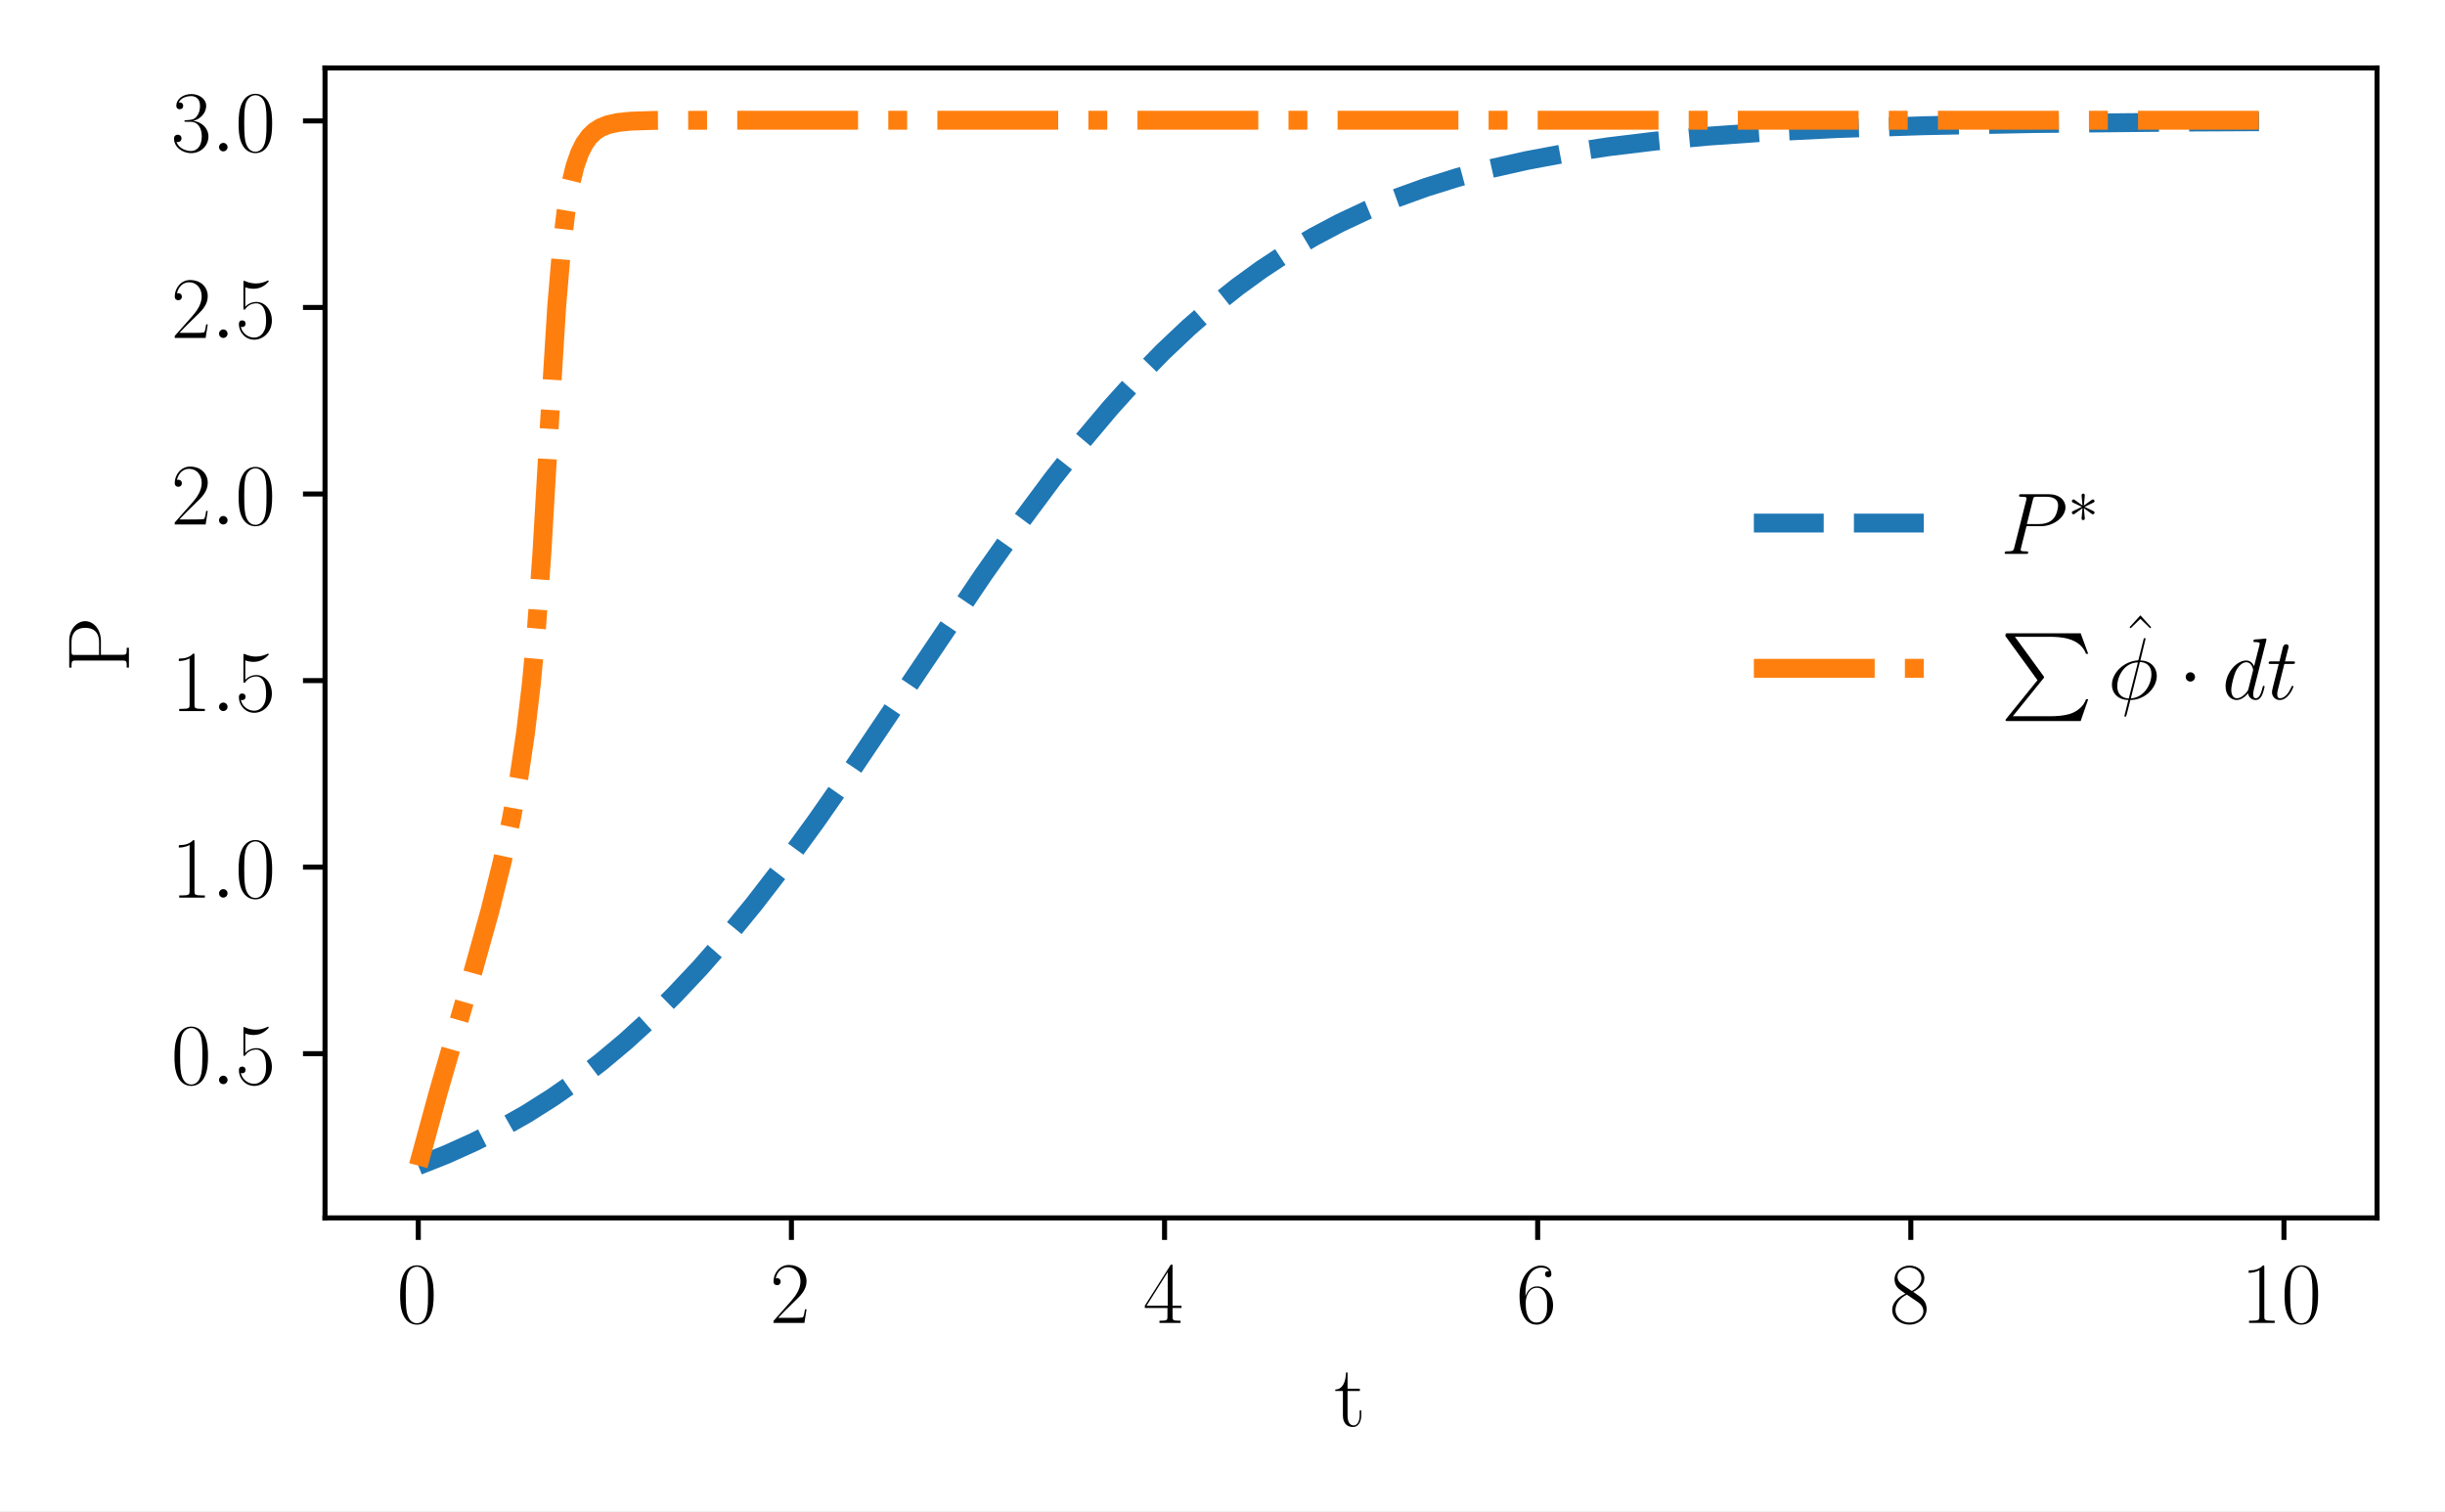
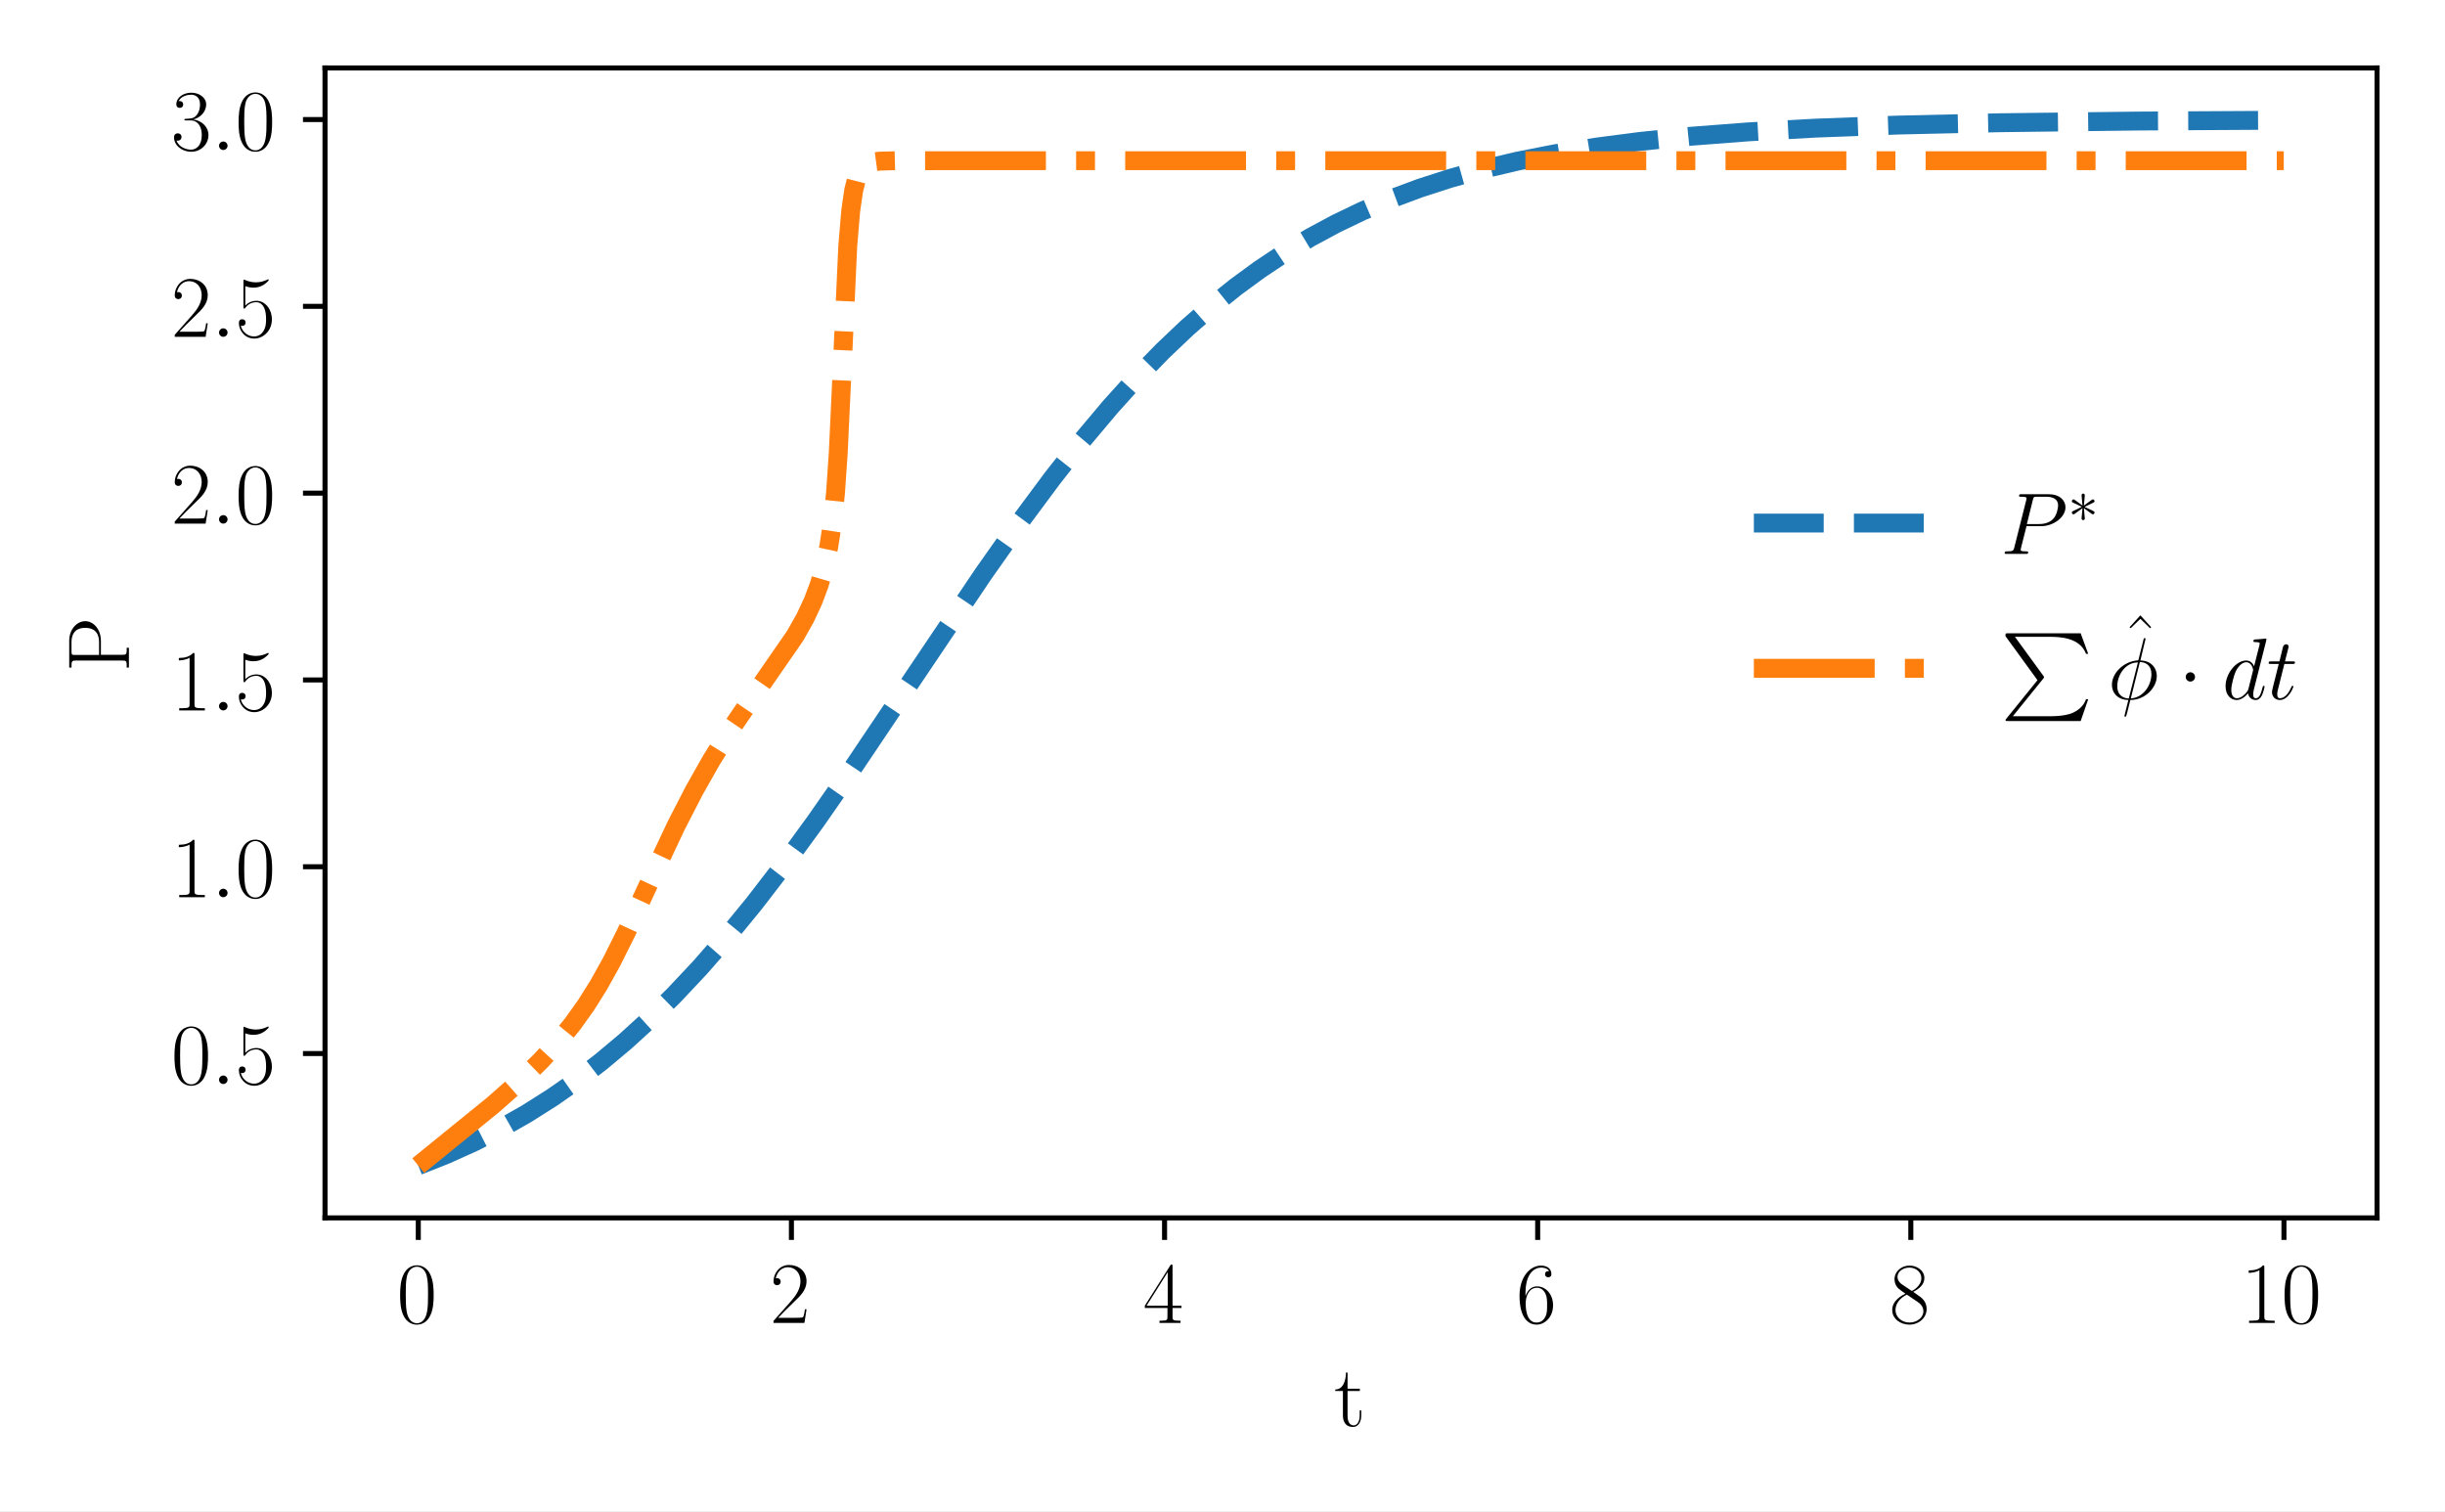
<svg xmlns="http://www.w3.org/2000/svg" xmlns:xlink="http://www.w3.org/1999/xlink" width="388.543pt" height="240.133pt" viewBox="0 0 388.543 240.133" version="1.1">
  <defs>
    <style type="text/css">*{stroke-linejoin: round; stroke-linecap: butt}</style>
  </defs>
  <g id="figure_1">
    <g id="patch_1">
      <path d="M 0 240.133  L 388.543 240.133  L 388.543 0  L 0 0  z " style="fill: #ffffff" />
    </g>
    <g id="axes_1">
      <g id="patch_2">
        <path d="M 51.648 193.537  L 377.743 193.537  L 377.743 10.8  L 51.648 10.8  z " style="fill: #ffffff" />
      </g>
      <g id="matplotlib.axis_1">
        <g id="xtick_1">
          <g id="line2d_1">
            <defs>
-               <path id="mb818daed7d" d="M 0 0  L 0 3.5  " style="stroke: #000000; stroke-width: 0.8" />
-             </defs>
-             <g>
-               <use xlink:href="#mb818daed7d" x="66.471" y="193.537" style="stroke: #000000; stroke-width: 0.8" />
+               <path id="m63a8b149e4" d="M 0 0  L 0 3.5  " style="stroke: #000000; stroke-width: 0.8" />
+             </defs>
+             <g>
+               <use xlink:href="#m63a8b149e4" x="66.471" y="193.537" style="stroke: #000000; stroke-width: 0.8" />
            </g>
          </g>
          <g id="text_1">
            <g transform="translate(63.05672 210.2228) scale(0.14 -0.14)">
              <defs>
                <path id="CMR17-30" d="M 2688 2025  C 2688 2416 2682 3080 2413 3591  C 2176 4039 1798 4198 1466 4198  C 1158 4198 768 4058 525 3597  C 269 3118 243 2524 243 2025  C 243 1661 250 1106 448 619  C 723 -39 1216 -128 1466 -128  C 1760 -128 2208 -7 2470 600  C 2662 1042 2688 1559 2688 2025  z M 1466 -26  C 1056 -26 813 325 723 812  C 653 1188 653 1738 653 2096  C 653 2588 653 2997 736 3387  C 858 3929 1216 4096 1466 4096  C 1728 4096 2067 3923 2189 3400  C 2272 3036 2278 2607 2278 2096  C 2278 1680 2278 1169 2202 792  C 2067 95 1690 -26 1466 -26  z " transform="scale(0.015625)" />
              </defs>
              <use xlink:href="#CMR17-30" transform="scale(0.996264)" />
            </g>
          </g>
        </g>
        <g id="xtick_2">
          <g id="line2d_2">
            <g>
-               <use xlink:href="#mb818daed7d" x="125.767" y="193.537" style="stroke: #000000; stroke-width: 0.8" />
+               <use xlink:href="#m63a8b149e4" x="125.767" y="193.537" style="stroke: #000000; stroke-width: 0.8" />
            </g>
          </g>
          <g id="text_2">
            <g transform="translate(122.3526 210.2228) scale(0.14 -0.14)">
              <defs>
                <path id="CMR17-32" d="M 2669 989  L 2554 989  C 2490 536 2438 459 2413 420  C 2381 369 1920 369 1830 369  L 602 369  C 832 619 1280 1072 1824 1597  C 2214 1967 2669 2402 2669 3035  C 2669 3790 2067 4224 1395 4224  C 691 4224 262 3604 262 3030  C 262 2780 448 2748 525 2748  C 589 2748 781 2787 781 3010  C 781 3207 614 3264 525 3264  C 486 3264 448 3258 422 3245  C 544 3790 915 4058 1306 4058  C 1862 4058 2227 3617 2227 3035  C 2227 2479 1901 2000 1536 1584  L 262 146  L 262 0  L 2515 0  L 2669 989  z " transform="scale(0.015625)" />
              </defs>
              <use xlink:href="#CMR17-32" transform="scale(0.996264)" />
            </g>
          </g>
        </g>
        <g id="xtick_3">
          <g id="line2d_3">
            <g>
-               <use xlink:href="#mb818daed7d" x="185.063" y="193.537" style="stroke: #000000; stroke-width: 0.8" />
+               <use xlink:href="#m63a8b149e4" x="185.063" y="193.537" style="stroke: #000000; stroke-width: 0.8" />
            </g>
          </g>
          <g id="text_3">
            <g transform="translate(181.6484 210.2228) scale(0.14 -0.14)">
              <defs>
                <path id="CMR17-34" d="M 2150 4122  C 2150 4256 2144 4256 2029 4256  L 128 1254  L 128 1088  L 1779 1088  L 1779 457  C 1779 224 1766 160 1318 160  L 1197 160  L 1197 0  C 1402 0 1747 0 1965 0  C 2182 0 2528 0 2733 0  L 2733 160  L 2611 160  C 2163 160 2150 224 2150 457  L 2150 1088  L 2803 1088  L 2803 1254  L 2150 1254  L 2150 4122  z M 1798 3703  L 1798 1254  L 256 1254  L 1798 3703  z " transform="scale(0.015625)" />
              </defs>
              <use xlink:href="#CMR17-34" transform="scale(0.996264)" />
            </g>
          </g>
        </g>
        <g id="xtick_4">
          <g id="line2d_4">
            <g>
-               <use xlink:href="#mb818daed7d" x="244.358" y="193.537" style="stroke: #000000; stroke-width: 0.8" />
+               <use xlink:href="#m63a8b149e4" x="244.358" y="193.537" style="stroke: #000000; stroke-width: 0.8" />
            </g>
          </g>
          <g id="text_4">
            <g transform="translate(240.9442 210.2228) scale(0.14 -0.14)">
              <defs>
                <path id="CMR17-36" d="M 678 2176  C 678 3690 1395 4032 1811 4032  C 1946 4032 2272 4009 2400 3776  C 2298 3776 2106 3776 2106 3553  C 2106 3381 2246 3323 2336 3323  C 2394 3323 2566 3348 2566 3560  C 2566 3954 2246 4179 1805 4179  C 1043 4179 243 3390 243 1984  C 243 253 966 -128 1478 -128  C 2099 -128 2688 427 2688 1283  C 2688 2081 2170 2662 1517 2662  C 1126 2662 838 2407 678 1960  L 678 2176  z M 1478 25  C 691 25 691 1200 691 1436  C 691 1896 909 2560 1504 2560  C 1613 2560 1926 2560 2138 2120  C 2253 1870 2253 1609 2253 1289  C 2253 944 2253 690 2118 434  C 1978 171 1773 25 1478 25  z " transform="scale(0.015625)" />
              </defs>
              <use xlink:href="#CMR17-36" transform="scale(0.996264)" />
            </g>
          </g>
        </g>
        <g id="xtick_5">
          <g id="line2d_5">
            <g>
-               <use xlink:href="#mb818daed7d" x="303.654" y="193.537" style="stroke: #000000; stroke-width: 0.8" />
+               <use xlink:href="#m63a8b149e4" x="303.654" y="193.537" style="stroke: #000000; stroke-width: 0.8" />
            </g>
          </g>
          <g id="text_5">
            <g transform="translate(300.2401 210.2228) scale(0.14 -0.14)">
              <defs>
                <path id="CMR17-38" d="M 1741 2264  C 2144 2467 2554 2773 2554 3263  C 2554 3841 1990 4179 1472 4179  C 890 4179 378 3759 378 3180  C 378 3021 416 2747 666 2505  C 730 2442 998 2251 1171 2130  C 883 1983 211 1634 211 934  C 211 279 838 -128 1459 -128  C 2144 -128 2720 362 2720 1010  C 2720 1590 2330 1857 2074 2029  L 1741 2264  z M 902 2822  C 851 2854 595 3051 595 3351  C 595 3739 998 4032 1459 4032  C 1965 4032 2336 3676 2336 3262  C 2336 2669 1670 2331 1638 2331  C 1632 2331 1626 2331 1574 2370  L 902 2822  z M 2080 1519  C 2176 1449 2483 1240 2483 851  C 2483 381 2010 25 1472 25  C 890 25 448 438 448 940  C 448 1443 838 1862 1280 2060  L 2080 1519  z " transform="scale(0.015625)" />
              </defs>
              <use xlink:href="#CMR17-38" transform="scale(0.996264)" />
            </g>
          </g>
        </g>
        <g id="xtick_6">
          <g id="line2d_6">
            <g>
-               <use xlink:href="#mb818daed7d" x="362.95" y="193.537" style="stroke: #000000; stroke-width: 0.8" />
+               <use xlink:href="#m63a8b149e4" x="362.95" y="193.537" style="stroke: #000000; stroke-width: 0.8" />
            </g>
          </g>
          <g id="text_6">
            <g transform="translate(356.1216 210.2228) scale(0.14 -0.14)">
              <defs>
                <path id="CMR17-31" d="M 1702 4058  C 1702 4192 1696 4192 1606 4192  C 1357 3916 979 3827 621 3827  C 602 3827 570 3827 563 3808  C 557 3795 557 3782 557 3648  C 755 3648 1088 3686 1344 3839  L 1344 461  C 1344 236 1331 160 781 160  L 589 160  L 589 0  C 896 0 1216 0 1523 0  C 1830 0 2150 0 2458 0  L 2458 160  L 2266 160  C 1715 160 1702 230 1702 458  L 1702 4058  z " transform="scale(0.015625)" />
              </defs>
              <use xlink:href="#CMR17-31" transform="scale(0.996264)" />
              <use xlink:href="#CMR17-30" transform="translate(45.69048 0) scale(0.996264)" />
            </g>
          </g>
        </g>
        <g id="text_7">
          <g transform="translate(212.0402 226.6207) scale(0.14 -0.14)">
            <defs>
              <path id="CMR17-74" d="M 966 2560  L 1862 2560  L 1862 2725  L 966 2725  L 966 3904  L 851 3904  C 838 3245 614 2668 70 2668  L 70 2560  L 627 2560  L 627 771  C 627 650 627 -64 1370 -64  C 1747 -64 1965 306 1965 777  L 1965 1140  L 1850 1140  L 1850 783  C 1850 344 1677 51 1408 51  C 1222 51 966 178 966 758  L 966 2560  z " transform="scale(0.015625)" />
            </defs>
            <use xlink:href="#CMR17-74" transform="scale(0.996264)" />
          </g>
        </g>
      </g>
      <g id="matplotlib.axis_2">
        <g id="ytick_1">
          <g id="line2d_7">
            <defs>
-               <path id="m7720237ba9" d="M 0 0  L -3.5 0  " style="stroke: #000000; stroke-width: 0.8" />
-             </defs>
-             <g>
-               <use xlink:href="#m7720237ba9" x="51.648" y="167.443" style="stroke: #000000; stroke-width: 0.8" />
+               <path id="m59d5ae01ae" d="M 0 0  L -3.5 0  " style="stroke: #000000; stroke-width: 0.8" />
+             </defs>
+             <g>
+               <use xlink:href="#m59d5ae01ae" x="51.648" y="167.42" style="stroke: #000000; stroke-width: 0.8" />
            </g>
          </g>
          <g id="text_8">
-             <g transform="translate(27.1979 172.286) scale(0.14 -0.14)">
+             <g transform="translate(27.1979 172.2626) scale(0.14 -0.14)">
              <defs>
                <path id="CMMI12-3a" d="M 1178 307  C 1178 492 1024 619 870 619  C 685 619 557 466 557 313  C 557 128 710 0 864 0  C 1050 0 1178 153 1178 307  z " transform="scale(0.015625)" />
                <path id="CMR17-35" d="M 730 3692  C 794 3666 1056 3584 1325 3584  C 1920 3584 2246 3911 2432 4100  C 2432 4157 2432 4192 2394 4192  C 2387 4192 2374 4192 2323 4163  C 2099 4058 1837 3973 1517 3973  C 1325 3973 1037 3999 723 4139  C 653 4171 640 4171 634 4171  C 602 4171 595 4164 595 4037  L 595 2203  C 595 2089 595 2057 659 2057  C 691 2057 704 2070 736 2114  C 941 2401 1222 2522 1542 2522  C 1766 2522 2246 2382 2246 1289  C 2246 1085 2246 715 2054 421  C 1894 159 1645 25 1370 25  C 947 25 518 320 403 814  C 429 807 480 795 506 795  C 589 795 749 840 749 1038  C 749 1210 627 1280 506 1280  C 358 1280 262 1190 262 1011  C 262 454 704 -128 1382 -128  C 2042 -128 2669 440 2669 1264  C 2669 2030 2170 2624 1549 2624  C 1222 2624 947 2503 730 2274  L 730 3692  z " transform="scale(0.015625)" />
              </defs>
              <use xlink:href="#CMR17-30" transform="scale(0.996264)" />
              <use xlink:href="#CMMI12-3a" transform="translate(45.69048 0) scale(0.996264)" />
              <use xlink:href="#CMR17-35" transform="translate(72.78765 0) scale(0.996264)" />
            </g>
          </g>
        </g>
        <g id="ytick_2">
          <g id="line2d_8">
            <g>
-               <use xlink:href="#m7720237ba9" x="51.648" y="137.797" style="stroke: #000000; stroke-width: 0.8" />
+               <use xlink:href="#m59d5ae01ae" x="51.648" y="137.735" style="stroke: #000000; stroke-width: 0.8" />
            </g>
          </g>
          <g id="text_9">
-             <g transform="translate(27.1979 142.6399) scale(0.14 -0.14)">
+             <g transform="translate(27.1979 142.5776) scale(0.14 -0.14)">
              <use xlink:href="#CMR17-31" transform="scale(0.996264)" />
              <use xlink:href="#CMMI12-3a" transform="translate(45.69048 0) scale(0.996264)" />
              <use xlink:href="#CMR17-30" transform="translate(72.78765 0) scale(0.996264)" />
            </g>
          </g>
        </g>
        <g id="ytick_3">
          <g id="line2d_9">
            <g>
-               <use xlink:href="#m7720237ba9" x="51.648" y="108.151" style="stroke: #000000; stroke-width: 0.8" />
+               <use xlink:href="#m59d5ae01ae" x="51.648" y="108.05" style="stroke: #000000; stroke-width: 0.8" />
            </g>
          </g>
          <g id="text_10">
-             <g transform="translate(27.1979 112.9939) scale(0.14 -0.14)">
+             <g transform="translate(27.1979 112.8926) scale(0.14 -0.14)">
              <use xlink:href="#CMR17-31" transform="scale(0.996264)" />
              <use xlink:href="#CMMI12-3a" transform="translate(45.69048 0) scale(0.996264)" />
              <use xlink:href="#CMR17-35" transform="translate(72.78765 0) scale(0.996264)" />
            </g>
          </g>
        </g>
        <g id="ytick_4">
          <g id="line2d_10">
            <g>
-               <use xlink:href="#m7720237ba9" x="51.648" y="78.505" style="stroke: #000000; stroke-width: 0.8" />
+               <use xlink:href="#m59d5ae01ae" x="51.648" y="78.365" style="stroke: #000000; stroke-width: 0.8" />
            </g>
          </g>
          <g id="text_11">
-             <g transform="translate(27.1979 83.34779) scale(0.14 -0.14)">
+             <g transform="translate(27.1979 83.20755) scale(0.14 -0.14)">
              <use xlink:href="#CMR17-32" transform="scale(0.996264)" />
              <use xlink:href="#CMMI12-3a" transform="translate(45.69048 0) scale(0.996264)" />
              <use xlink:href="#CMR17-30" transform="translate(72.78765 0) scale(0.996264)" />
            </g>
          </g>
        </g>
        <g id="ytick_5">
          <g id="line2d_11">
            <g>
-               <use xlink:href="#m7720237ba9" x="51.648" y="48.859" style="stroke: #000000; stroke-width: 0.8" />
+               <use xlink:href="#m59d5ae01ae" x="51.648" y="48.68" style="stroke: #000000; stroke-width: 0.8" />
            </g>
          </g>
          <g id="text_12">
-             <g transform="translate(27.1979 53.70171) scale(0.14 -0.14)">
+             <g transform="translate(27.1979 53.52252) scale(0.14 -0.14)">
              <use xlink:href="#CMR17-32" transform="scale(0.996264)" />
              <use xlink:href="#CMMI12-3a" transform="translate(45.69048 0) scale(0.996264)" />
              <use xlink:href="#CMR17-35" transform="translate(72.78765 0) scale(0.996264)" />
            </g>
          </g>
        </g>
        <g id="ytick_6">
          <g id="line2d_12">
            <g>
-               <use xlink:href="#m7720237ba9" x="51.648" y="19.213" style="stroke: #000000; stroke-width: 0.8" />
+               <use xlink:href="#m59d5ae01ae" x="51.648" y="18.995" style="stroke: #000000; stroke-width: 0.8" />
            </g>
          </g>
          <g id="text_13">
-             <g transform="translate(27.1979 24.05564) scale(0.14 -0.14)">
+             <g transform="translate(27.1979 23.83749) scale(0.14 -0.14)">
              <defs>
                <path id="CMR17-33" d="M 1414 2157  C 1984 2157 2234 1662 2234 1090  C 2234 320 1824 25 1453 25  C 1114 25 563 194 390 693  C 422 680 454 680 486 680  C 640 680 755 782 755 948  C 755 1133 614 1216 486 1216  C 378 1216 211 1165 211 926  C 211 335 787 -128 1466 -128  C 2176 -128 2720 430 2720 1085  C 2720 1707 2208 2157 1600 2227  C 2086 2328 2554 2756 2554 3329  C 2554 3820 2048 4179 1472 4179  C 890 4179 378 3829 378 3329  C 378 3110 544 3072 627 3072  C 762 3072 877 3155 877 3321  C 877 3486 762 3569 627 3569  C 602 3569 570 3569 544 3557  C 730 3959 1235 4032 1459 4032  C 1683 4032 2106 3925 2106 3320  C 2106 3143 2080 2828 1862 2550  C 1670 2304 1453 2304 1242 2284  C 1210 2284 1062 2269 1037 2269  C 992 2263 966 2257 966 2208  C 966 2163 973 2157 1101 2157  L 1414 2157  z " transform="scale(0.015625)" />
              </defs>
              <use xlink:href="#CMR17-33" transform="scale(0.996264)" />
              <use xlink:href="#CMMI12-3a" transform="translate(45.69048 0) scale(0.996264)" />
              <use xlink:href="#CMR17-30" transform="translate(72.78765 0) scale(0.996264)" />
            </g>
          </g>
        </g>
        <g id="text_14">
          <g transform="translate(20.48588 106.8144) rotate(-90) scale(0.14 -0.14)">
            <defs>
              <path id="CMR17-50" d="M 1267 2042  L 2291 2042  C 3117 2042 3718 2578 3718 3184  C 3718 3791 3130 4352 2291 4352  L 333 4352  L 333 4186  C 774 4186 845 4186 845 3899  L 845 446  C 845 160 774 160 333 160  L 333 0  C 518 0 858 0 1056 0  C 1254 0 1594 0 1779 0  L 1779 160  C 1338 160 1267 160 1267 446  L 1267 2042  z M 1254 2176  L 1254 3938  C 1254 4155 1267 4186 1523 4186  L 2170 4186  C 2995 4186 3232 3714 3232 3184  C 3232 2604 2950 2176 2170 2176  L 1254 2176  z " transform="scale(0.015625)" />
            </defs>
            <use xlink:href="#CMR17-50" transform="scale(0.996264)" />
          </g>
        </g>
      </g>
      <g id="line2d_13">
-         <path d="M 66.471 185.231  L 70.918 183.467  L 75.365 181.465  L 79.516 179.36  L 83.667 177.007  L 87.817 174.385  L 91.672 171.693  L 95.526 168.74  L 99.38 165.515  L 103.234 162.007  L 107.089 158.213  L 111.239 153.805  L 115.39 149.069  L 119.837 143.646  L 124.581 137.492  L 129.621 130.588  L 135.551 122.082  L 144.149 109.307  L 156.304 91.274  L 162.234 82.878  L 167.274 76.098  L 172.018 70.081  L 176.465 64.801  L 180.615 60.207  L 184.766 55.946  L 188.917 52.021  L 192.771 48.674  L 196.625 45.605  L 200.48 42.805  L 204.63 40.075  L 208.781 37.623  L 212.932 35.429  L 217.379 33.341  L 221.826 31.502  L 226.57 29.786  L 231.61 28.21  L 236.946 26.785  L 242.58 25.516  L 248.806 24.352  L 255.625 23.316  L 263.037 22.421  L 271.338 21.645  L 280.825 20.983  L 292.092 20.425  L 305.73 19.978  L 323.222 19.636  L 347.533 19.399  L 362.654 19.324  L 362.654 19.324  " clip-path="url(#p05818aaec1)" style="fill: none; stroke-dasharray: 11.1,4.8; stroke-dashoffset: 0; stroke: #1f77b4; stroke-width: 3" />
+         <path d="M 66.471 185.231  L 70.918 183.464  L 75.365 181.46  L 79.516 179.352  L 83.667 176.996  L 87.817 174.37  L 91.672 171.675  L 95.526 168.718  L 99.38 165.489  L 103.234 161.977  L 107.089 158.178  L 111.239 153.764  L 115.39 149.022  L 119.837 143.591  L 124.581 137.429  L 129.621 130.516  L 135.551 121.999  L 144.149 109.208  L 156.304 91.151  L 162.234 82.744  L 167.274 75.955  L 172.018 69.93  L 176.465 64.642  L 180.615 60.042  L 184.766 55.776  L 188.62 52.115  L 192.475 48.742  L 196.329 45.648  L 200.183 42.824  L 204.037 40.257  L 208.188 37.763  L 212.339 35.531  L 216.489 33.539  L 220.937 31.65  L 225.68 29.886  L 230.424 28.354  L 235.464 26.95  L 241.097 25.619  L 247.027 24.45  L 253.549 23.395  L 260.665 22.47  L 268.67 21.657  L 277.861 20.952  L 288.534 20.362  L 301.579 19.876  L 317.885 19.503  L 339.825 19.236  L 362.654 19.106  L 362.654 19.106  " clip-path="url(#p19e4e04d57)" style="fill: none; stroke-dasharray: 11.1,4.8; stroke-dashoffset: 0; stroke: #1f77b4; stroke-width: 3" />
      </g>
      <g id="line2d_14">
-         <path d="M 66.471 185.231  L 69.643 173.605  L 74.654 156.244  L 77.856 144.757  L 79.783 137.018  L 81.265 130.141  L 82.481 123.434  L 83.519 116.435  L 84.438 108.656  L 85.268 99.669  L 86.098 88.125  L 87.254 68.322  L 88.47 48.672  L 89.241 39.537  L 89.952 33.539  L 90.664 29.348  L 91.375 26.427  L 92.116 24.304  L 92.858 22.818  L 93.658 21.7  L 94.518 20.879  L 95.496 20.26  L 96.653 19.803  L 98.135 19.472  L 100.21 19.255  L 103.768 19.138  L 114.086 19.106  L 362.92 19.106  L 362.92 19.106  " clip-path="url(#p05818aaec1)" style="fill: none; stroke-dasharray: 19.2,4.8,3,4.8; stroke-dashoffset: 0; stroke: #ff7f0e; stroke-width: 3" />
+         <path d="M 66.471 185.231  L 78.419 175.53  L 82.659 171.772  L 85.92 168.59  L 88.618 165.649  L 90.96 162.768  L 93.095 159.787  L 95.111 156.586  L 97.186 152.859  L 99.528 148.169  L 103.234 140.156  L 107.444 131.213  L 110.32 125.625  L 113.048 120.805  L 115.835 116.329  L 119.037 111.619  L 126.36 101.036  L 127.961 98.194  L 129.206 95.53  L 130.184 92.924  L 131.014 90.068  L 131.696 86.908  L 132.26 83.256  L 132.764 78.453  L 133.208 72.01  L 133.742 60.523  L 134.72 39.129  L 135.195 33.461  L 135.669 30.218  L 136.144 28.353  L 136.648 27.202  L 137.181 26.501  L 137.804 26.05  L 138.604 25.766  L 139.82 25.603  L 142.399 25.539  L 164.517 25.534  L 362.92 25.534  L 362.92 25.534  " clip-path="url(#p19e4e04d57)" style="fill: none; stroke-dasharray: 19.2,4.8,3,4.8; stroke-dashoffset: 0; stroke: #ff7f0e; stroke-width: 3" />
      </g>
      <g id="patch_3">
        <path d="M 51.648 193.537  L 51.648 10.8  " style="fill: none; stroke: #000000; stroke-width: 0.8; stroke-linejoin: miter; stroke-linecap: square" />
      </g>
      <g id="patch_4">
        <path d="M 377.743 193.537  L 377.743 10.8  " style="fill: none; stroke: #000000; stroke-width: 0.8; stroke-linejoin: miter; stroke-linecap: square" />
      </g>
      <g id="patch_5">
        <path d="M 51.648 193.537  L 377.743 193.537  " style="fill: none; stroke: #000000; stroke-width: 0.8; stroke-linejoin: miter; stroke-linecap: square" />
      </g>
      <g id="patch_6">
        <path d="M 51.648 10.8  L 377.743 10.8  " style="fill: none; stroke: #000000; stroke-width: 0.8; stroke-linejoin: miter; stroke-linecap: square" />
      </g>
      <g id="legend_1">
        <g id="line2d_15">
          <path d="M 278.712 83.121  L 292.712 83.121  L 306.712 83.121  " style="fill: none; stroke-dasharray: 11.1,4.8; stroke-dashoffset: 0; stroke: #1f77b4; stroke-width: 3" />
        </g>
        <g id="text_15">
          <g transform="translate(317.9115 88.02108) scale(0.14 -0.14)">
            <defs>
              <path id="CMMI12-50" d="M 1894 2023  L 2970 2023  C 3853 2023 4736 2673 4736 3401  C 4736 3898 4314 4352 3507 4352  L 1530 4352  C 1408 4352 1350 4352 1350 4231  C 1350 4167 1408 4167 1504 4167  C 1894 4167 1894 4116 1894 4046  C 1894 4034 1894 3995 1869 3899  L 1005 472  C 947 249 934 185 486 185  C 365 185 301 185 301 70  C 301 0 358 0 397 0  C 518 0 646 0 768 0  L 1517 0  C 1638 0 1773 0 1894 0  C 1946 0 2016 0 2016 121  C 2016 185 1958 185 1862 185  C 1478 185 1472 230 1472 293  C 1472 325 1478 369 1485 401  L 1894 2023  z M 2355 3930  C 2413 4167 2438 4167 2688 4167  L 3322 4167  C 3802 4167 4198 4013 4198 3535  C 4198 3369 4115 2827 3821 2534  C 3712 2419 3405 2176 2822 2176  L 1920 2176  L 2355 3930  z " transform="scale(0.015625)" />
              <path id="CMSY10-3" d="M 1760 2719  C 1766 2808 1766 2962 1600 2962  C 1498 2962 1414 2879 1434 2795  L 1434 2712  L 1523 1720  L 704 2316  C 646 2348 634 2360 589 2360  C 499 2360 416 2271 416 2181  C 416 2079 480 2053 544 2021  L 1453 1586  L 570 1158  C 467 1107 416 1081 416 985  C 416 889 499 806 589 806  C 634 806 646 806 806 928  L 1523 1446  L 1427 371  C 1427 236 1542 204 1594 204  C 1670 204 1766 248 1766 371  L 1670 1446  L 2490 851  C 2547 819 2560 806 2605 806  C 2694 806 2778 896 2778 985  C 2778 1081 2720 1113 2643 1152  C 2259 1343 2246 1343 1741 1580  L 2624 2008  C 2726 2060 2778 2085 2778 2181  C 2778 2277 2694 2360 2605 2360  C 2560 2360 2547 2360 2387 2239  L 1670 1720  L 1760 2719  z " transform="scale(0.015625)" />
            </defs>
            <use xlink:href="#CMMI12-50" transform="scale(0.996264)" />
            <use xlink:href="#CMSY10-3" transform="translate(76.42582 36.15364) scale(0.697382)" />
          </g>
        </g>
        <g id="line2d_16">
          <path d="M 278.712 106.2  L 292.712 106.2  L 306.712 106.2  " style="fill: none; stroke-dasharray: 19.2,4.8,3,4.8; stroke-dashoffset: 0; stroke: #ff7f0e; stroke-width: 3" />
        </g>
        <g id="text_16">
          <g transform="translate(317.9115 111.0996) scale(0.14 -0.14)">
            <defs>
              <path id="CMEX10-50" d="M 2694 -3418  L 422 -6227  C 371 -6291 365 -6304 365 -6330  C 365 -6400 422 -6400 538 -6400  L 5843 -6400  L 6394 -4806  L 6234 -4806  C 6074 -5286 5645 -5677 5101 -5862  C 4998 -5894 4557 -6048 3616 -6048  L 896 -6048  L 3117 -3302  C 3162 -3245 3174 -3226 3174 -3200  C 3174 -3174 3168 -3168 3130 -3110  L 1050 -256  L 3584 -256  C 4314 -256 5786 -301 6234 -1498  L 6394 -1498  L 5843 0  L 538 0  C 365 0 358 -6 358 -205  L 2694 -3418  z " transform="scale(0.015625)" />
              <path id="CMR17-5e" d="M 1466 4421  L 678 3555  L 755 3478  L 1466 4166  L 2176 3478  L 2253 3555  L 1466 4421  z " transform="scale(0.015625)" />
              <path id="CMMI12-1e" d="M 2752 4390  C 2752 4448 2707 4448 2688 4448  C 2630 4448 2624 4435 2598 4326  L 2253 2939  C 2234 2856 2227 2849 2221 2843  C 2214 2830 2170 2824 2157 2824  C 1107 2734 301 1864 301 1057  C 301 361 832 -64 1498 -64  C 1446 -261 1402 -463 1350 -659  C 1261 -995 1210 -1204 1210 -1229  C 1210 -1241 1210 -1280 1274 -1280  C 1293 -1280 1318 -1280 1331 -1254  C 1344 -1241 1382 -1089 1408 -1008  L 1645 -64  C 2739 -64 3571 854 3571 1680  C 3571 2343 3085 2816 2374 2816  L 2752 4390  z M 2336 2701  C 2758 2701 3181 2463 3181 1828  C 3181 1097 2675 128 1677 50  L 2336 2701  z M 1530 50  C 1216 50 691 220 691 938  C 691 1761 1274 2676 2195 2676  L 1530 50  z " transform="scale(0.015625)" />
              <path id="CMSY10-1" d="M 1229 1619  C 1229 1805 1075 1958 890 1958  C 704 1958 550 1805 550 1619  C 550 1433 704 1280 890 1280  C 1075 1280 1229 1433 1229 1619  z " transform="scale(0.015625)" />
              <path id="CMMI12-64" d="M 3219 4257  C 3226 4282 3238 4320 3238 4352  C 3238 4416 3174 4416 3162 4416  C 3155 4416 2842 4388 2810 4380  C 2701 4373 2605 4358 2490 4358  C 2330 4345 2285 4339 2285 4224  C 2285 4160 2336 4160 2426 4160  C 2739 4160 2746 4103 2746 4040  C 2746 4002 2733 3952 2726 3933  L 2336 2395  C 2266 2561 2093 2816 1760 2816  C 1037 2816 256 1884 256 939  C 256 307 627 -64 1062 -64  C 1414 -64 1715 211 1894 422  C 1958 45 2259 -64 2451 -64  C 2643 -64 2797 51 2912 281  C 3014 498 3104 888 3104 913  C 3104 945 3078 971 3040 971  C 2982 971 2976 939 2950 843  C 2854 466 2733 64 2470 64  C 2285 64 2272 229 2272 357  C 2272 382 2272 515 2317 694  L 3219 4257  z M 1926 760  C 1894 651 1894 639 1805 517  C 1664 338 1382 64 1082 64  C 819 64 672 300 672 677  C 672 1028 870 1743 992 2012  C 1210 2459 1510 2689 1760 2689  C 2182 2689 2266 2165 2266 2114  C 2266 2108 2246 2024 2240 2012  L 1926 760  z " transform="scale(0.015625)" />
              <path id="CMMI12-74" d="M 1286 2566  L 1875 2566  C 1997 2566 2061 2566 2061 2681  C 2061 2752 2022 2752 1894 2752  L 1331 2752  L 1568 3692  C 1594 3781 1594 3794 1594 3840  C 1594 3943 1510 4000 1427 4000  C 1376 4000 1229 3981 1178 3775  L 928 2752  L 326 2752  C 198 2752 141 2752 141 2630  C 141 2566 186 2566 307 2566  L 877 2566  L 454 881  C 403 658 384 594 384 511  C 384 211 595 -64 954 -64  C 1600 -64 1946 868 1946 912  C 1946 951 1920 970 1882 970  C 1869 970 1843 970 1830 944  C 1824 938 1818 931 1773 829  C 1638 511 1344 64 973 64  C 781 64 768 224 768 364  C 768 370 768 492 787 568  L 1286 2566  z " transform="scale(0.015625)" />
            </defs>
            <use xlink:href="#CMEX10-50" transform="translate(0 74.72045) scale(0.996264)" />
            <use xlink:href="#CMR17-5e" transform="translate(135.917 26.29662) scale(0.996264)" />
            <use xlink:href="#CMMI12-1e" transform="translate(121.766 0) scale(0.996264)" />
            <use xlink:href="#CMSY10-1" transform="translate(201.6393 0) scale(0.996264)" />
            <use xlink:href="#CMMI12-64" transform="translate(251.4526 0) scale(0.996264)" />
            <use xlink:href="#CMMI12-74" transform="translate(302.1417 0) scale(0.996264)" />
          </g>
        </g>
      </g>
    </g>
  </g>
  <defs>
-     <clipPath id="p05818aaec1">
+     <clipPath id="p19e4e04d57">
      <rect x="51.648" y="10.8" width="326.094" height="182.737" />
    </clipPath>
  </defs>
</svg>
